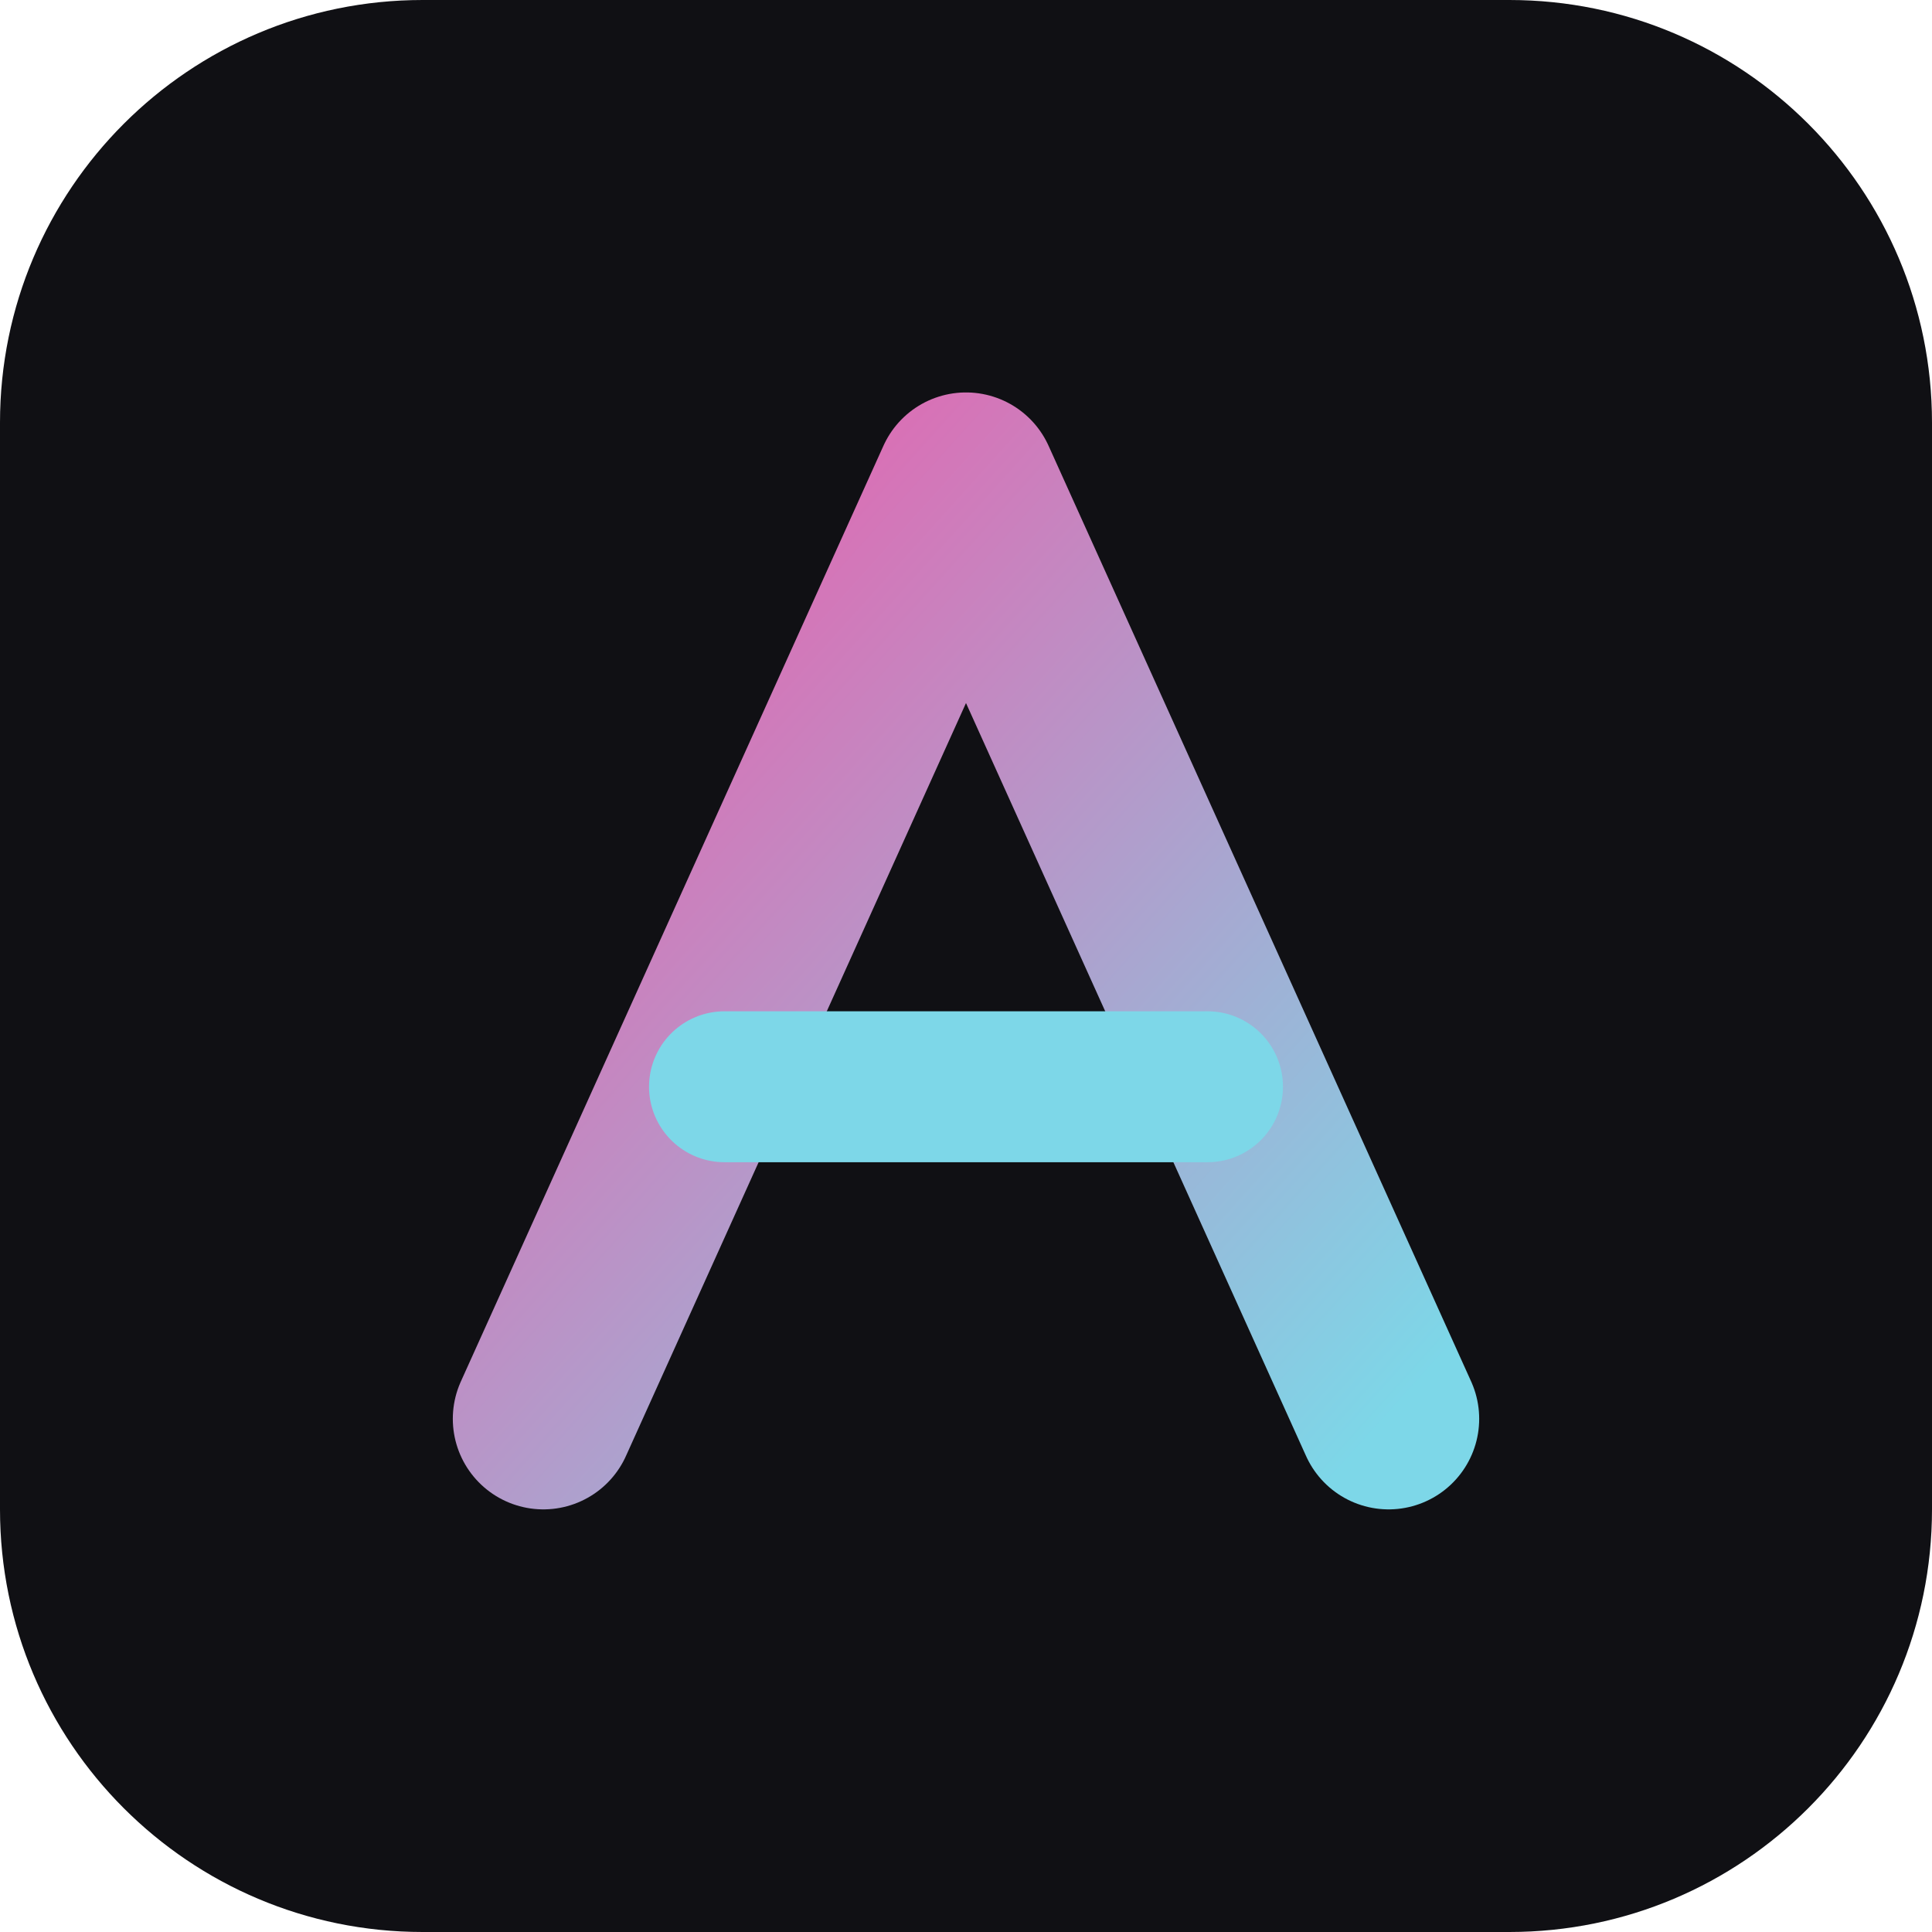
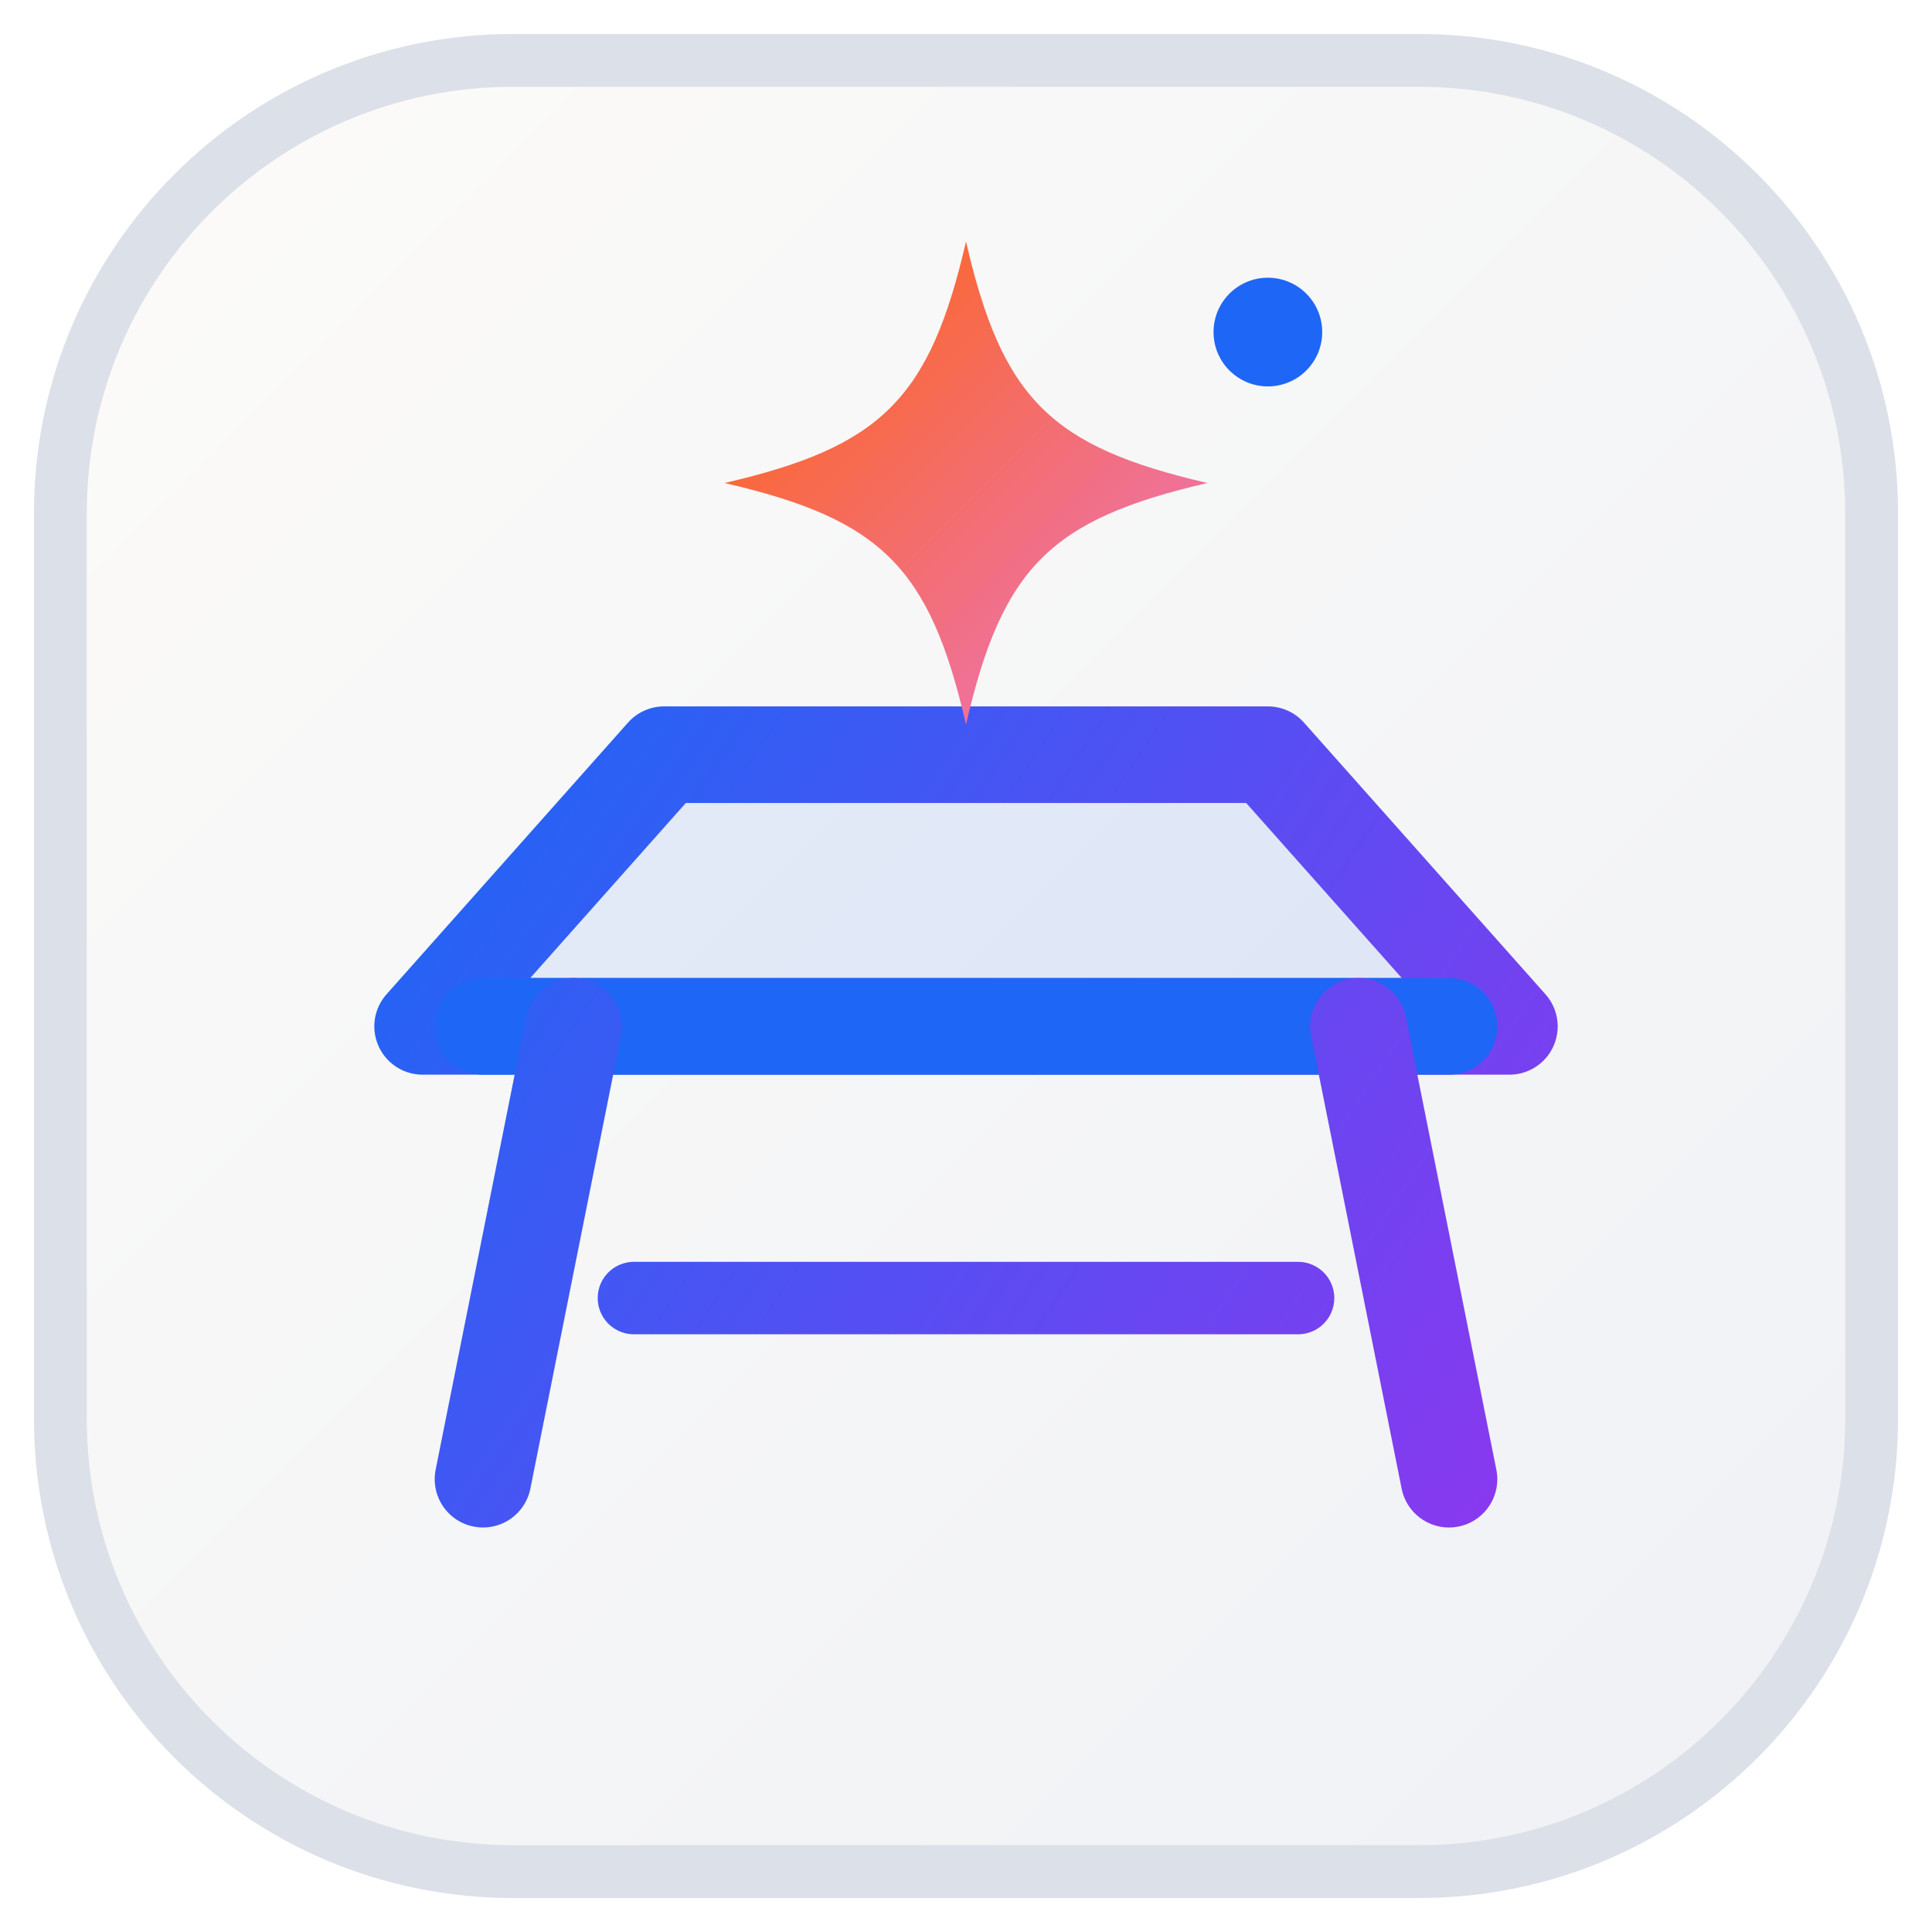
<svg xmlns="http://www.w3.org/2000/svg" viewBox="0 0 64 64">
  <defs>
-     <linearGradient id="aidesk-g" x1="0" y1="0" x2="1" y2="1">
-       <stop offset="0" stop-color="#EC5BAB" />
-       <stop offset="1" stop-color="#7DD7E8" />
+     <linearGradient id="aidesk-tile-light" x1="0" y1="0" x2="1" y2="1">
+       <stop offset="0" stop-color="#FCFBF9" />
+       <stop offset="1" stop-color="#EFF1F5" />
+     </linearGradient>
+     <linearGradient id="aidesk-desk-light" gradientUnits="userSpaceOnUse" x1="14" y1="25" x2="50" y2="49">
+       <stop offset="0" stop-color="#1E66F5" />
+       <stop offset="1" stop-color="#8839EF" />
+     </linearGradient>
+     <linearGradient id="aidesk-spark-light" x1="0" y1="0" x2="1" y2="1">
+       <stop offset="0" stop-color="#FE640B" />
+       <stop offset="1" stop-color="#EA76CB" />
+     </linearGradient>
+     <linearGradient id="aidesk-tile-dark" x1="0" y1="0" x2="1" y2="1">
+       <stop offset="0" stop-color="#24273A" />
+       <stop offset="1" stop-color="#181825" />
+     </linearGradient>
+     <linearGradient id="aidesk-desk-dark" gradientUnits="userSpaceOnUse" x1="14" y1="25" x2="50" y2="49">
+       <stop offset="0" stop-color="#89B4FA" />
+       <stop offset="1" stop-color="#CBA6F7" />
+     </linearGradient>
+     <linearGradient id="aidesk-spark-dark" x1="0" y1="0" x2="1" y2="1">
+       <stop offset="0" stop-color="#FAB387" />
+       <stop offset="1" stop-color="#F5C2E7" />
    </linearGradient>
  </defs>
-   <rect width="64" height="64" rx="14" fill="#101014" />
-   <path d="M18 47 32 16l14 31" fill="none" stroke="url(#aidesk-g)" stroke-width="6" stroke-linecap="round" stroke-linejoin="round" />
-   <path d="M24 36h16" fill="none" stroke="#7DD7E8" stroke-width="5" stroke-linecap="round" />
+   <style>
+     .aidesk-dark {
+       display: none;
+     }
+     @media (prefers-color-scheme: dark) {
+       .aidesk-light {
+         display: none;
+       }
+       .aidesk-dark {
+         display: inline;
+       }
+     }
+   </style>
+   <g class="aidesk-light">
+     <rect x="2" y="2" width="60" height="60" rx="15" fill="url(#aidesk-tile-light)" stroke="#DCE0E8" stroke-width="1.75" />
+     <path d="M14 34 L22 25 L42 25 L50 34 Z" fill="rgba(30, 102, 245, 0.10)" stroke="url(#aidesk-desk-light)" stroke-width="3.2" stroke-linejoin="round" />
+     <path d="M16 34 H48" fill="none" stroke="#1E66F5" stroke-width="3.2" stroke-linecap="round" />
+     <path d="M19 34 L16 49 M45 34 L48 49" fill="none" stroke="url(#aidesk-desk-light)" stroke-width="3.2" stroke-linecap="round" />
+     <path d="M21 43 H43" fill="none" stroke="url(#aidesk-desk-light)" stroke-width="2.4" stroke-linecap="round" />
+     <path d="M32 8 C33.2 13.2 34.8 14.8 40 16 C34.8 17.2 33.2 18.8 32 24 C30.8 18.8 29.2 17.2 24 16 C29.2 14.8 30.8 13.2 32 8 Z" fill="url(#aidesk-spark-light)" />
+     <circle cx="42" cy="11" r="1.8" fill="#1E66F5" />
+   </g>
+   <g class="aidesk-dark">
+     <rect x="2" y="2" width="60" height="60" rx="15" fill="url(#aidesk-tile-dark)" stroke="#313244" stroke-width="1.75" />
+     <path d="M14 34 L22 25 L42 25 L50 34 Z" fill="rgba(137, 180, 250, 0.12)" stroke="url(#aidesk-desk-dark)" stroke-width="3.2" stroke-linejoin="round" />
+     <path d="M16 34 H48" fill="none" stroke="#89B4FA" stroke-width="3.2" stroke-linecap="round" />
+     <path d="M19 34 L16 49 M45 34 L48 49" fill="none" stroke="url(#aidesk-desk-dark)" stroke-width="3.2" stroke-linecap="round" />
+     <path d="M21 43 H43" fill="none" stroke="url(#aidesk-desk-dark)" stroke-width="2.4" stroke-linecap="round" />
+     <path d="M32 8 C33.2 13.2 34.8 14.8 40 16 C34.8 17.2 33.2 18.8 32 24 C30.8 18.8 29.2 17.2 24 16 C29.2 14.8 30.8 13.2 32 8 Z" fill="url(#aidesk-spark-dark)" />
+     <circle cx="42" cy="11" r="1.8" fill="#89B4FA" />
+   </g>
</svg>
